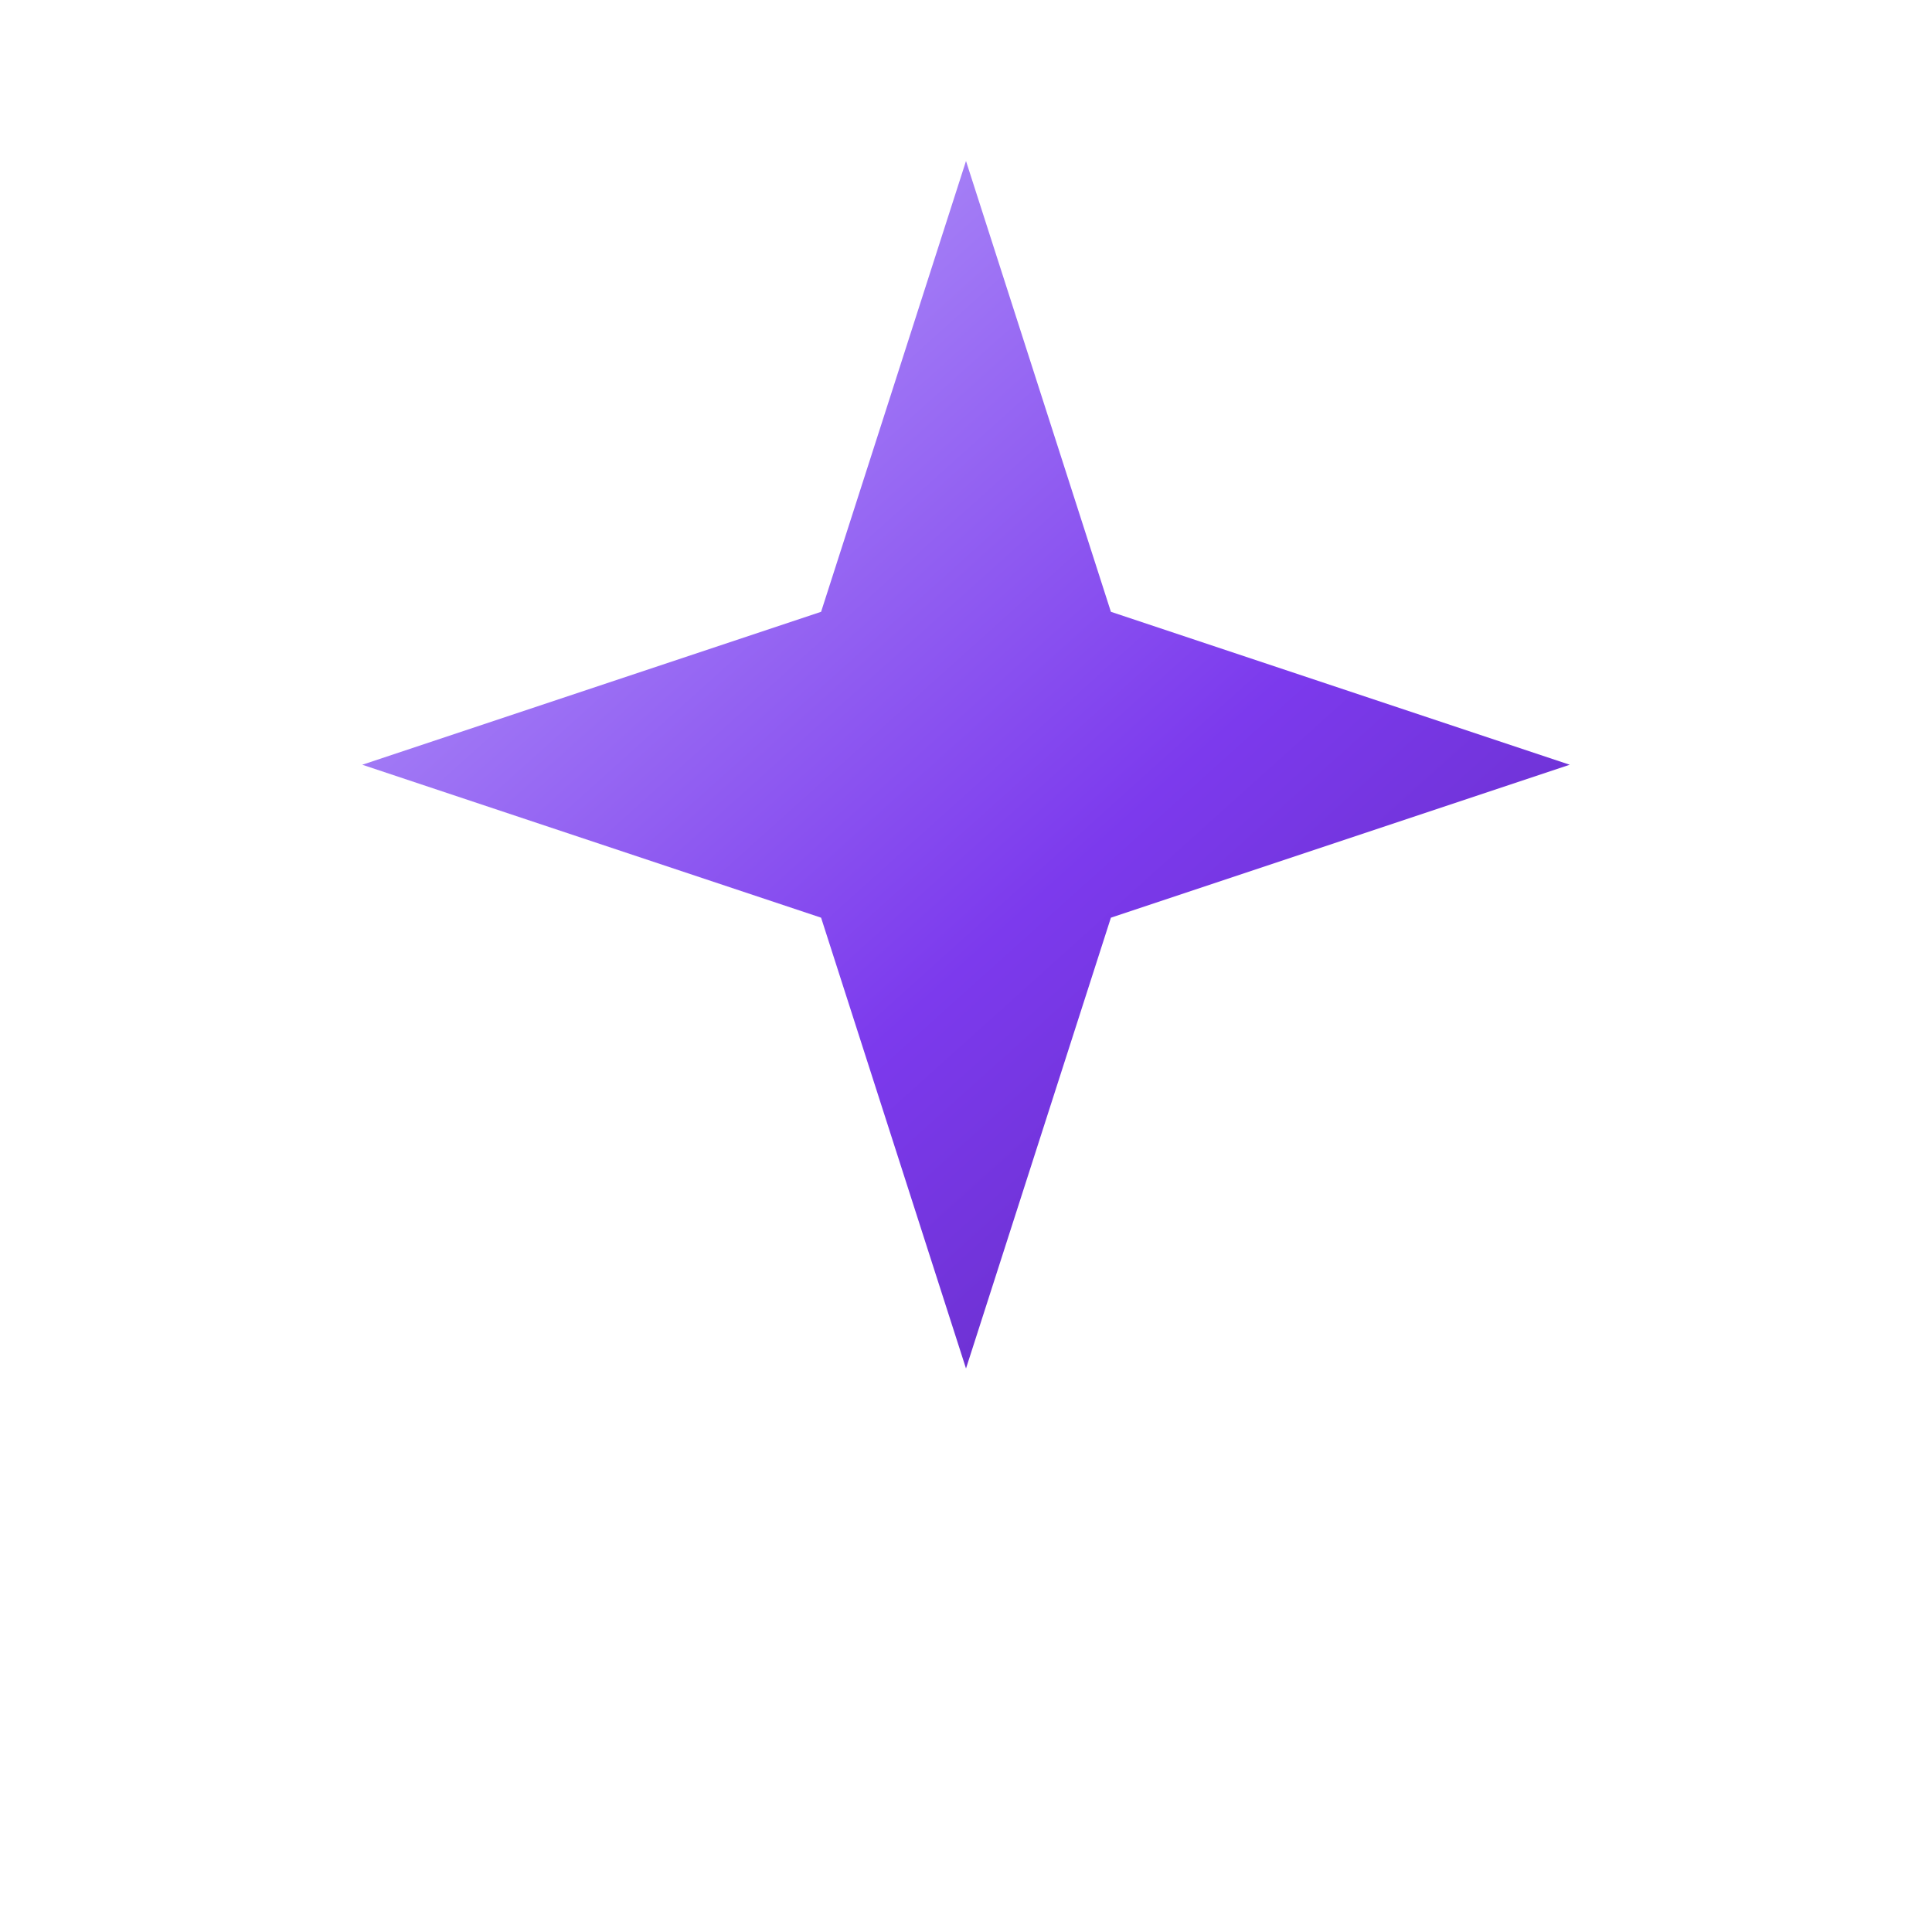
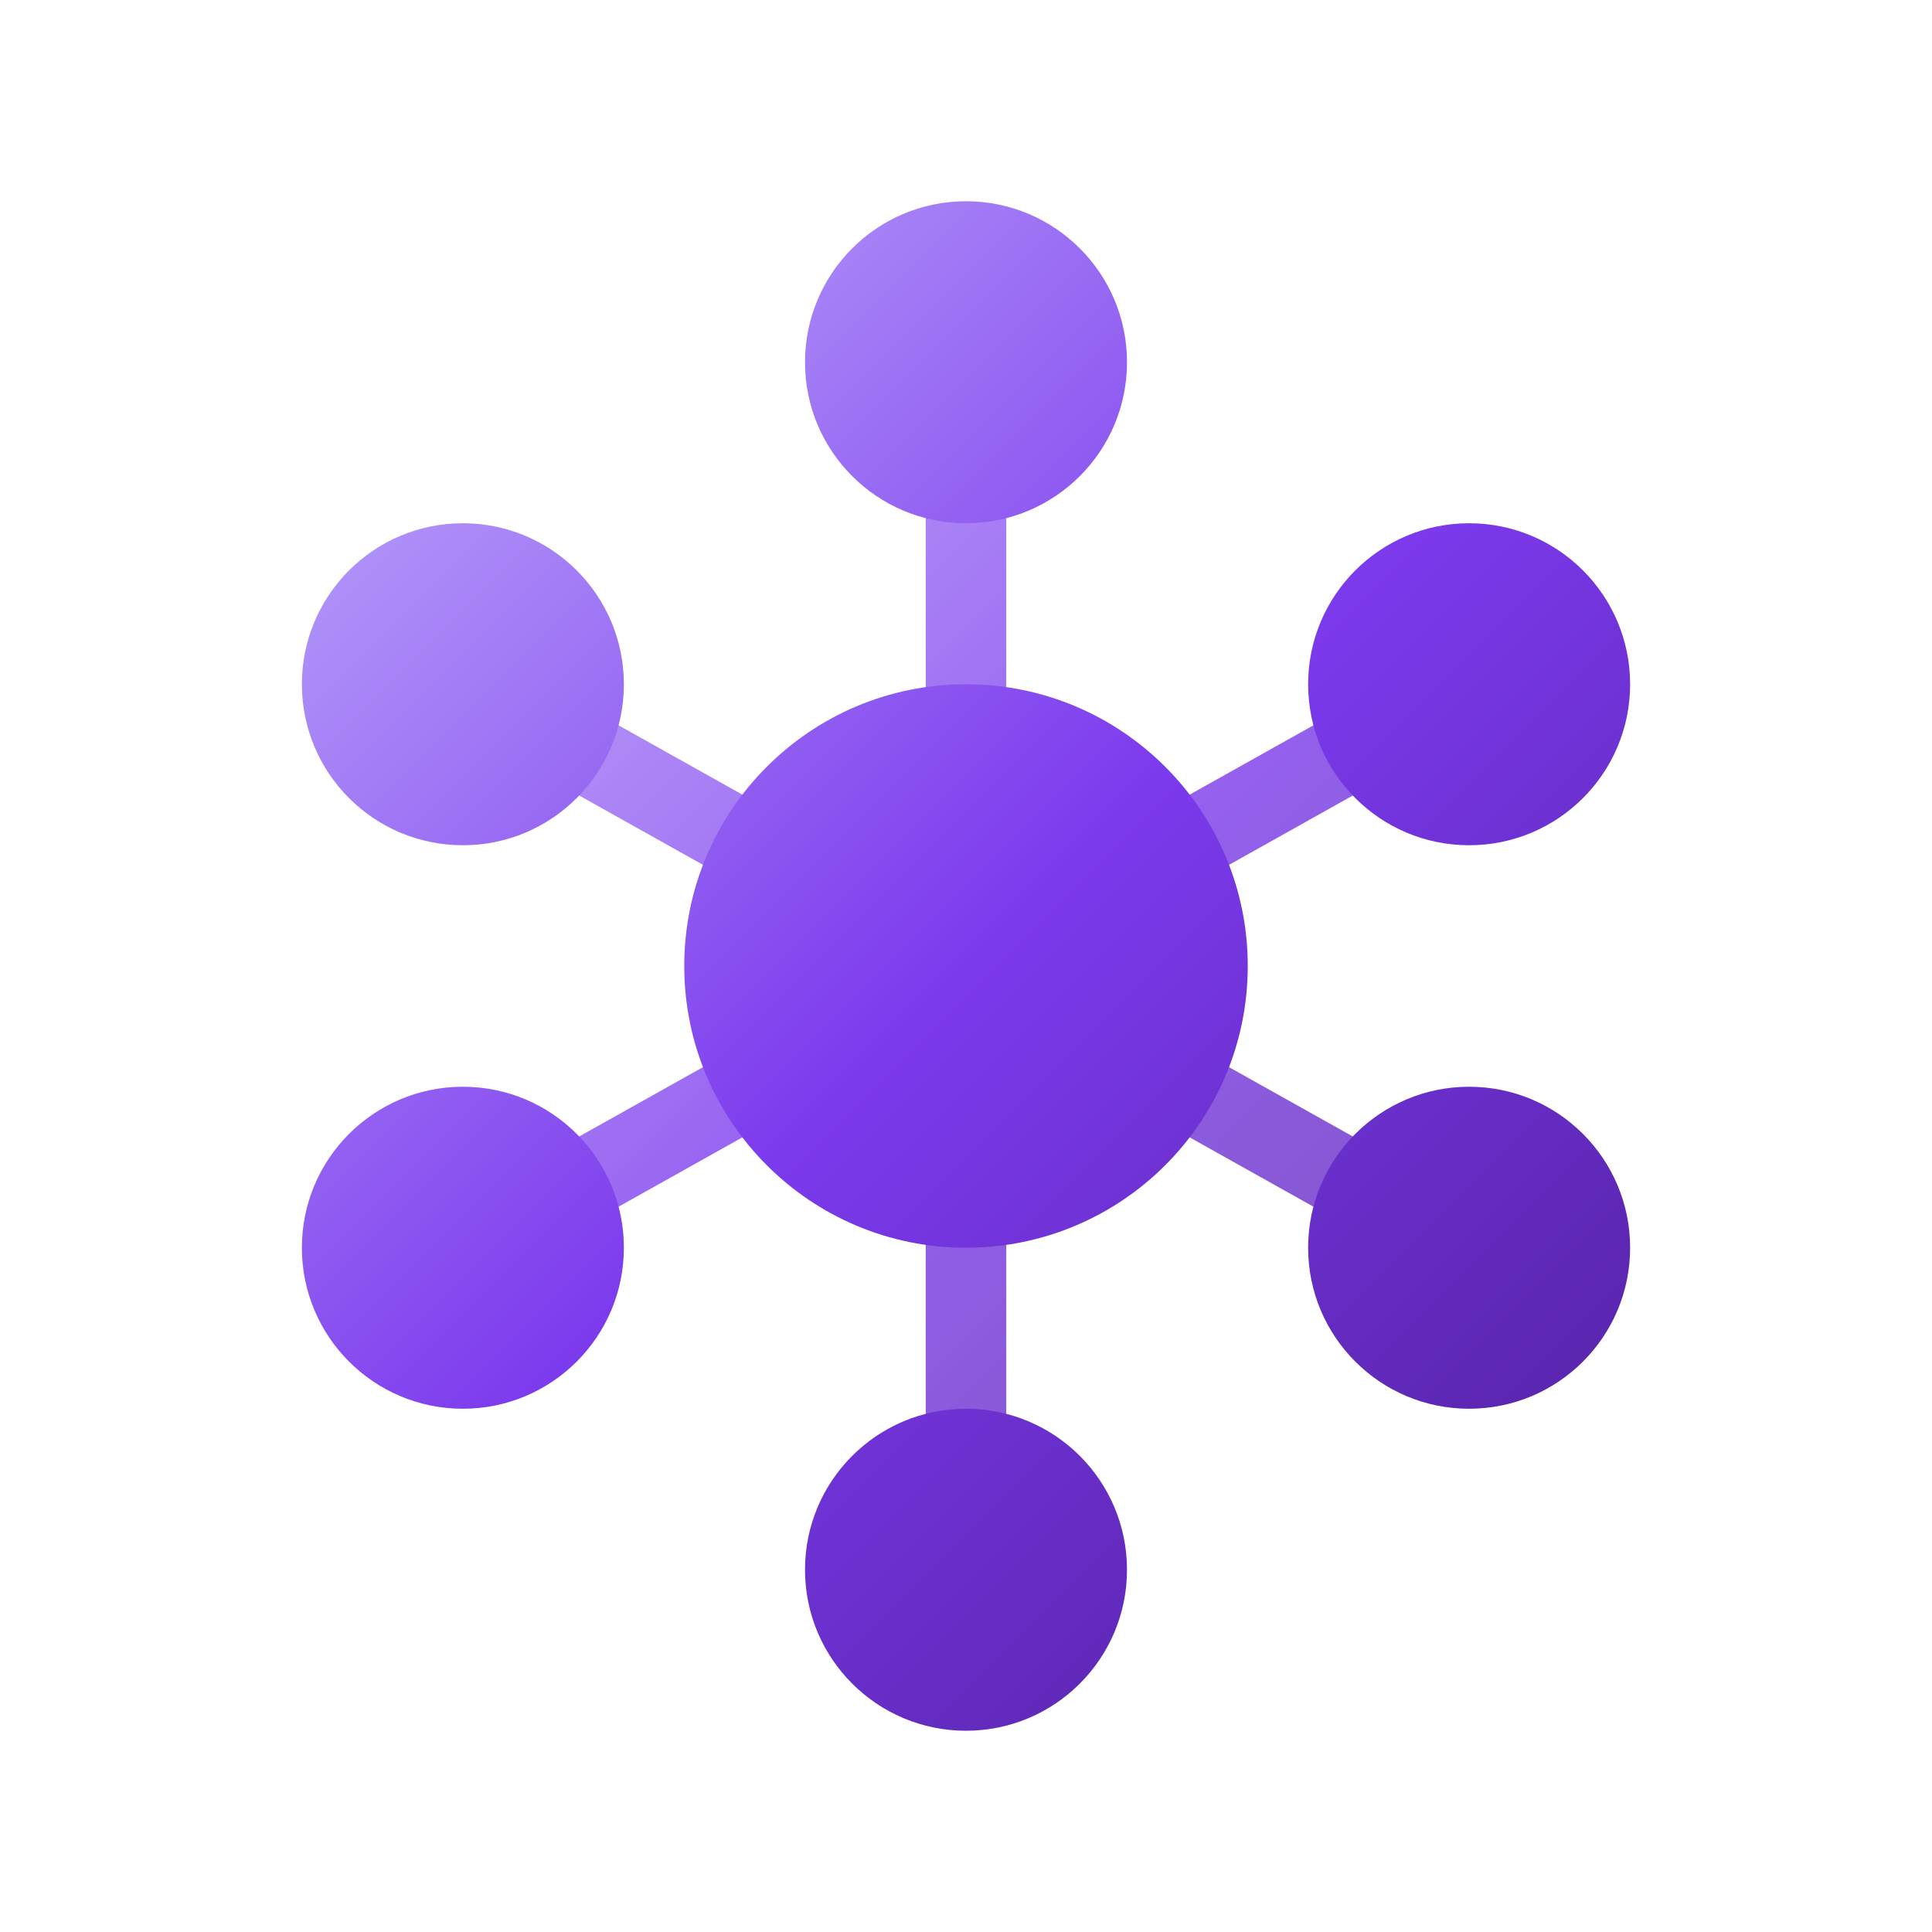
<svg xmlns="http://www.w3.org/2000/svg" viewBox="0 0 48 48">
  <defs>
-     <linearGradient id="oiGrad" x1="6" y1="4" x2="42" y2="44" gradientUnits="userSpaceOnUse">
+     <linearGradient id="oiGrad" x1="6" y1="6" x2="42" y2="42" gradientUnits="userSpaceOnUse">
      <stop offset="0%" stop-color="#c4b5fd" />
      <stop offset="50%" stop-color="#7c3aed" />
      <stop offset="100%" stop-color="#4c1d95" />
    </linearGradient>
  </defs>
-   <path d="M24 4l3.6 11.2L39 19l-11.4 3.8L24 34l-3.6-11.2L9 19l11.4-3.8L24 4z" fill="url(#oiGrad)" />
+   <g stroke="url(#oiGrad)" stroke-width="2" stroke-linecap="round" opacity="0.8">
+     <line x1="24" y1="24" x2="24" y2="9" />
+     <line x1="24" y1="24" x2="36.5" y2="17" />
+     <line x1="24" y1="24" x2="36.5" y2="31" />
+     <line x1="24" y1="24" x2="24" y2="39" />
+     <line x1="24" y1="24" x2="11.5" y2="31" />
+     <line x1="24" y1="24" x2="11.5" y2="17" />
+   </g>
+   <circle cx="24" cy="9" r="4" fill="url(#oiGrad)" />
+   <circle cx="36.5" cy="17" r="4" fill="url(#oiGrad)" />
+   <circle cx="36.5" cy="31" r="4" fill="url(#oiGrad)" />
+   <circle cx="24" cy="39" r="4" fill="url(#oiGrad)" />
+   <circle cx="11.5" cy="31" r="4" fill="url(#oiGrad)" />
+   <circle cx="11.5" cy="17" r="4" fill="url(#oiGrad)" />
+   <circle cx="24" cy="24" r="7" fill="url(#oiGrad)" />
</svg>
